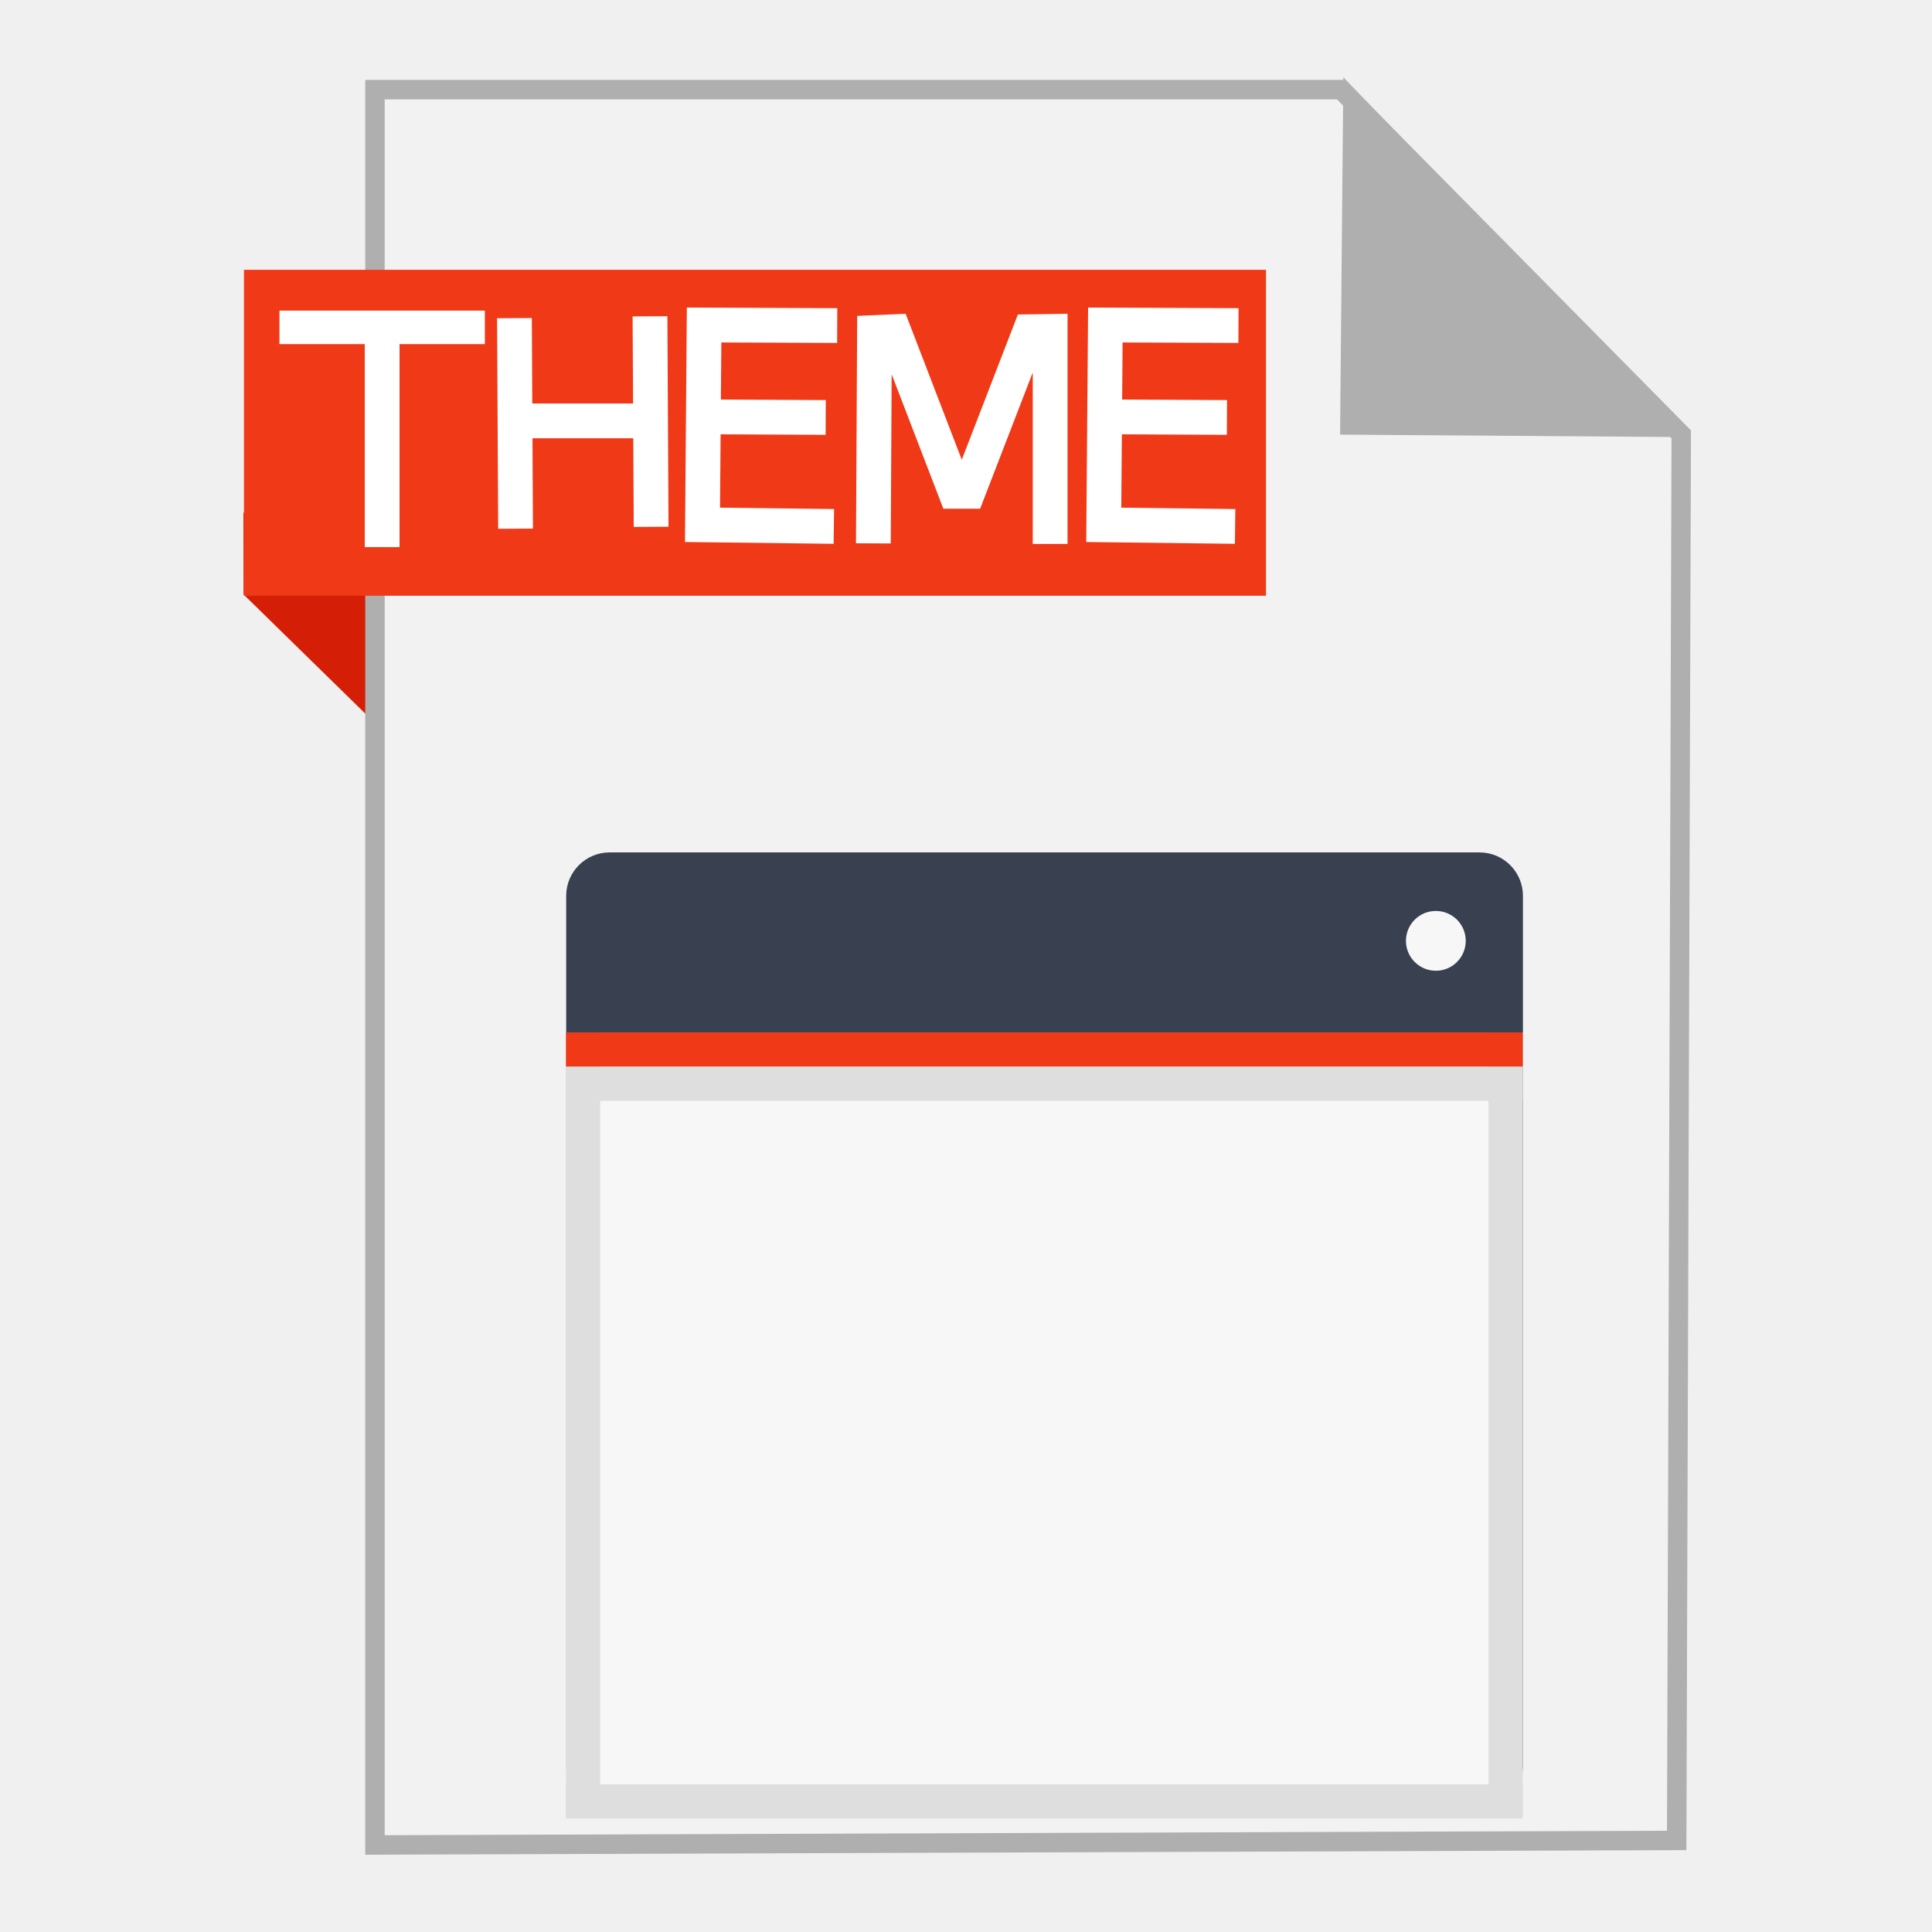
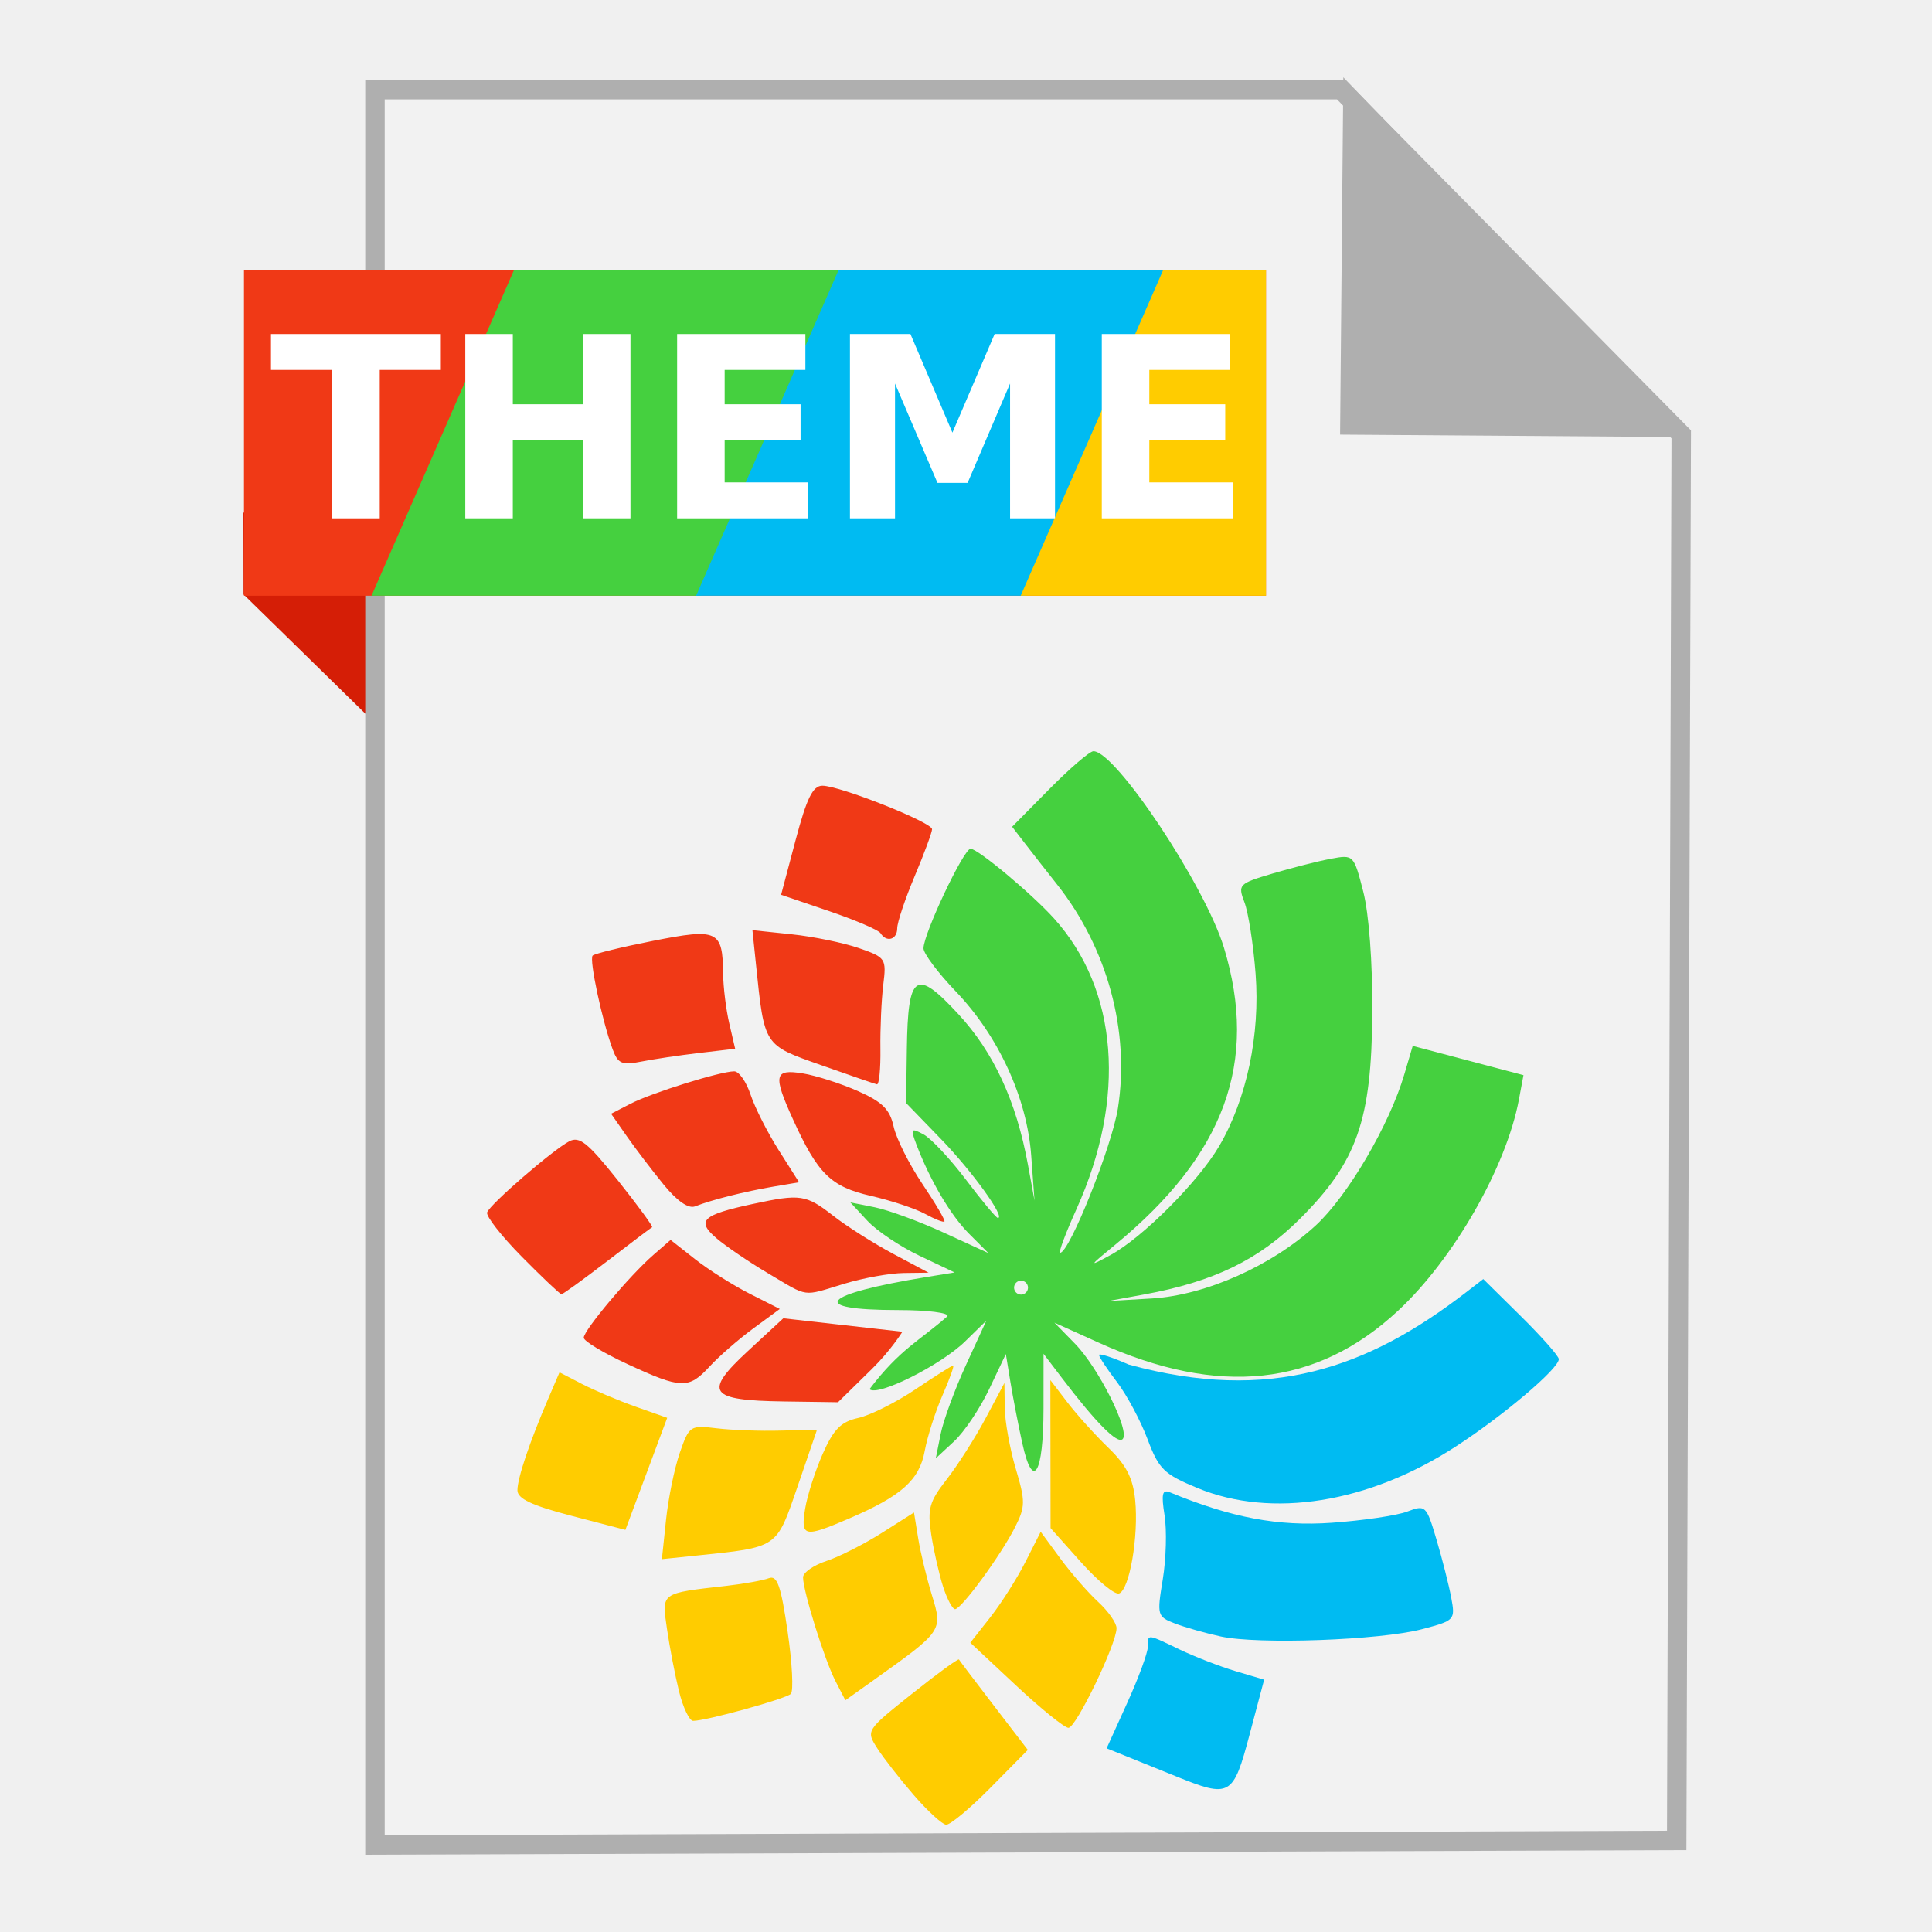
<svg xmlns="http://www.w3.org/2000/svg" width="500" height="500" id="svg2" version="1.1">
  <defs id="defs4" />
  <g id="layer1" transform="translate(0,-552.3622)">
-     <path style="fill:#d51e06;fill-opacity:1;fill-rule:evenodd;stroke:none;stroke-width:1px;stroke-linecap:butt;stroke-linejoin:miter;stroke-opacity:1" d="M 63.039,706.212 116.261,758.311 114.601,685.269 63,685.024 Z" id="path4230" />
-     <path style="fill:#f2f2f2;fill-rule:evenodd;stroke:#afafaf;stroke-width:5.035;stroke-linecap:butt;stroke-linejoin:miter;stroke-miterlimit:4;stroke-dasharray:none;stroke-opacity:1" d="m 97.041,1029.836 336.888,-1.174 1.174,-363.886 -88.037,-89.211 -250.025,0 z" id="path3364" />
-     <path style="fill:#afafaf;fill-opacity:1;fill-rule:evenodd;stroke:#afafaf;stroke-width:5.035;stroke-linecap:butt;stroke-linejoin:miter;stroke-miterlimit:4;stroke-dasharray:none;stroke-opacity:1" d="m 431.519,662.931 -82.164,-0.587 0.759,-83.804 z" id="path4166" />
-     <rect style="fill:#f03916;fill-opacity:1;stroke:none;stroke-width:5;stroke-miterlimit:4;stroke-dasharray:none;stroke-opacity:1" id="rect4228" width="264.496" height="84.351" x="63.14" y="622.188" />
-     <rect style="fill:#394050;fill-opacity:1;fill-rule:nonzero;stroke:none" id="rect4226" width="247.606" height="247.606" x="146.529" y="772.967" ry="11.237" />
-     <rect ry="0" y="819.576" x="146.466" height="203.391" width="247.606" id="rect4230" style="fill:#f7f7f7;fill-opacity:1;fill-rule:nonzero;stroke:none" />
-     <rect ry="7.738" rx="7.738" y="788.115" x="363.858" height="15.475" width="15.475" id="rect4661-1" style="fill:#f7f7f7;fill-opacity:1;stroke:none" />
-     <rect style="fill:#dedede;fill-opacity:1;stroke:none" id="rect4279" width="247.606" height="8.843" x="146.466" y="1014.124" />
-     <rect y="-155.309" x="819.576" height="8.843" width="203.391" id="rect4281" style="fill:#dedede;fill-opacity:1;stroke:none" transform="matrix(0,1,-1,0,0,0)" />
-     <rect transform="matrix(0,1,-1,0,0,0)" style="fill:#dedede;fill-opacity:1;stroke:none" id="rect4283" width="203.391" height="8.843" x="819.576" y="-394.072" />
-     <rect y="819.576" x="146.466" height="8.843" width="247.606" id="rect4649-8" style="fill:#f03916;fill-opacity:1;stroke:none" />
-     <rect style="fill:#dedede;fill-opacity:1;stroke:none" id="rect4285" width="247.606" height="8.843" x="146.466" y="828.419" />
-     <g transform="translate(-23.9011,-5.662111)" id="g4224">
-       <path id="path4207" d="m 122.802,699.615 0,-57.28" style="fill:none;fill-rule:evenodd;stroke:#ffffff;stroke-width:9;stroke-linecap:butt;stroke-linejoin:miter;stroke-miterlimit:4;stroke-dasharray:none;stroke-opacity:1" />
-       <path id="path4207-2" d="m 96.223,642.747 53.159,0" style="fill:none;fill-rule:evenodd;stroke:#ffffff;stroke-width:8.67;stroke-linecap:butt;stroke-linejoin:miter;stroke-miterlimit:4;stroke-dasharray:none;stroke-opacity:1" />
-     </g>
-     <g transform="translate(-178.0644,106.2467)" id="g5001">
-       <path id="path4262-6" d="m 311.203,528.448 0.291,54.49" style="fill:none;fill-rule:evenodd;stroke:#ffffff;stroke-width:9;stroke-linecap:butt;stroke-linejoin:miter;stroke-miterlimit:4;stroke-dasharray:none;stroke-opacity:1" />
-       <path id="path4262-6-5" d="m 346.283,527.974 0.291,54.49" style="fill:none;fill-rule:evenodd;stroke:#ffffff;stroke-width:9;stroke-linecap:butt;stroke-linejoin:miter;stroke-miterlimit:4;stroke-dasharray:none;stroke-opacity:1" />
-       <path id="path4199" d="m 310.893,555.041 36.607,0" style="fill:none;fill-rule:evenodd;stroke:#ffffff;stroke-width:9;stroke-linecap:butt;stroke-linejoin:miter;stroke-miterlimit:4;stroke-dasharray:none;stroke-opacity:1" />
-     </g>
-     <g id="g4182" transform="translate(-164.4026,17.88481)">
-       <path id="path4218" d="m 380.206,670.716 -33.997,-0.412 0.412,-51.717 34.449,0.146" style="fill:none;fill-rule:evenodd;stroke:#ffffff;stroke-width:9;stroke-linecap:butt;stroke-linejoin:miter;stroke-miterlimit:4;stroke-dasharray:none;stroke-opacity:1" />
-       <path id="path4220" d="m 348.952,642.369 29.139,0.146" style="fill:none;fill-rule:evenodd;stroke:#ffffff;stroke-width:9;stroke-linecap:butt;stroke-linejoin:miter;stroke-miterlimit:4;stroke-dasharray:none;stroke-opacity:1" />
-     </g>
-     <path style="fill:none;fill-rule:evenodd;stroke:#ffffff;stroke-width:9;stroke-linecap:butt;stroke-linejoin:miter;stroke-miterlimit:4;stroke-dasharray:none;stroke-opacity:1" d="m 226.027,692.987 0.291,-54.563 5.026,-0.219 15.881,41.305 3.351,0 15.954,-41.305 5.245,-0.073 0,55" id="path4260" />
-     <g id="g4182-9" transform="translate(-60.55647,17.88481)">
-       <path id="path4218-3" d="m 380.206,670.716 -33.997,-0.412 0.412,-51.717 34.449,0.146" style="fill:none;fill-rule:evenodd;stroke:#ffffff;stroke-width:9;stroke-linecap:butt;stroke-linejoin:miter;stroke-miterlimit:4;stroke-dasharray:none;stroke-opacity:1" />
-       <path id="path4220-6" d="m 348.952,642.369 29.139,0.146" style="fill:none;fill-rule:evenodd;stroke:#ffffff;stroke-width:9;stroke-linecap:butt;stroke-linejoin:miter;stroke-miterlimit:4;stroke-dasharray:none;stroke-opacity:1" />
+     <g id="g4277">
+       <path id="path4230" d="M 63.039,706.212 116.261,758.311 114.601,685.269 63,685.024 Z" style="fill:#d51e06;fill-opacity:1;fill-rule:evenodd;stroke:none;stroke-width:1px;stroke-linecap:butt;stroke-linejoin:miter;stroke-opacity:1" />
+       <path id="path3364" d="m 97.041,1029.836 336.888,-1.174 1.174,-363.886 -88.037,-89.211 -250.025,0 z" style="fill:#f2f2f2;fill-rule:evenodd;stroke:#afafaf;stroke-width:5.035;stroke-linecap:butt;stroke-linejoin:miter;stroke-miterlimit:4;stroke-dasharray:none;stroke-opacity:1" />
+       <path id="path4166" d="m 431.519,662.931 -82.164,-0.587 0.759,-83.804 z" style="fill:#afafaf;fill-opacity:1;fill-rule:evenodd;stroke:#afafaf;stroke-width:5.035;stroke-linecap:butt;stroke-linejoin:miter;stroke-miterlimit:4;stroke-dasharray:none;stroke-opacity:1" />
+       <rect y="622.188" x="63.14" height="84.351" width="264.496" id="rect4228" style="fill:#f03916;fill-opacity:1;stroke:none;stroke-width:5;stroke-miterlimit:4;stroke-dasharray:none;stroke-opacity:1" />
+       <g transform="matrix(0.5953605,0,0,0.5953605,101.6611,380.5897)" id="g3371">
+         <path style="fill:#ffcc00;fill-opacity:1" d="m 226.471,1068.836 c -5.997,-6.922 -13.135,-16.069 -15.863,-20.327 -4.955,-7.735 -4.941,-7.757 15.006,-23.655 10.981,-8.752 20.194,-15.489 20.473,-14.969 0.279,0.519 7.13,9.575 15.225,20.125 l 14.717,19.182 -16.196,16.4 c -8.908,9.02 -17.605,16.271 -19.328,16.115 -1.722,-0.157 -8.038,-5.948 -14.035,-12.87 z m 44.336,-47.745 -19.782,-18.505 8.67,-11.02 c 4.768,-6.061 11.654,-16.909 15.301,-24.106 l 6.631,-13.087 8.502,11.573 c 4.676,6.365 12.093,14.876 16.483,18.914 4.389,4.038 7.981,9.178 7.981,11.422 0,6.864 -17.585,43.315 -20.897,43.315 -1.709,0 -12.009,-8.328 -22.89,-18.505 z m -146.406,2.607 c -1.74,-7.078 -4.091,-19.28 -5.225,-27.115 -2.307,-15.938 -3.015,-15.427 25.975,-18.727 7.57,-0.862 15.804,-2.35 18.298,-3.306 3.64,-1.397 5.25,3.174 8.168,23.197 1.999,13.715 2.623,25.911 1.386,27.102 -2.255,2.171 -36.84,11.72 -42.45,11.72 -1.644,0 -4.412,-5.791 -6.152,-12.87 z m 67.992,-4.474 c -4.741,-9.201 -14.069,-39.068 -14.069,-45.049 0,-2.067 4.561,-5.263 10.135,-7.103 5.574,-1.84 16.425,-7.334 24.114,-12.21 l 13.979,-8.866 1.82,11.218 c 1.001,6.17 3.705,17.35 6.009,24.845 4.698,15.285 4.583,15.453 -24.906,36.468 l -12.757,9.091 z m 46.819,-40.949 c -1.746,-5.413 -4.068,-15.62 -5.159,-22.682 -1.728,-11.174 -0.855,-14.289 6.725,-24.013 4.79,-6.145 12.393,-18.082 16.894,-26.527 l 8.185,-15.354 0.143,10.806 c 0.078,5.943 2.233,17.845 4.788,26.448 4.239,14.276 4.208,16.506 -0.362,25.532 -6.095,12.04 -23.194,35.407 -26.003,35.536 -1.12,0.051 -3.465,-4.335 -5.211,-9.748 z m 59.892,-10.733 -13.192,-14.779 -0.043,-32.16 -0.043,-32.16 7.439,9.713 c 4.091,5.342 12.102,14.216 17.803,19.72 7.782,7.513 10.679,13.172 11.629,22.711 1.564,15.708 -2.481,39.094 -7.023,40.608 -1.857,0.619 -9.313,-5.525 -16.569,-13.654 z M 118.762,949.181 c 0.988,-9.397 3.683,-22.52 5.989,-29.162 4.075,-11.739 4.524,-12.036 16.013,-10.626 6.501,0.798 18.975,1.247 27.719,0.997 8.744,-0.25 15.845,-0.237 15.78,0.027 -0.065,0.265 -3.857,11.331 -8.428,24.592 -9.206,26.709 -8.161,26.005 -44.088,29.726 l -14.781,1.531 1.796,-17.085 z m -41.125,-1.756 c -17.281,-4.506 -23.469,-7.433 -23.469,-11.101 0,-5.242 5.217,-20.756 13.403,-39.856 l 4.887,-11.402 9.782,5.07 c 5.38,2.789 15.914,7.238 23.408,9.888 l 13.627,4.818 -9.085,24.351 -9.085,24.351 z m 101.587,-3.042 c 0.93,-5.734 4.378,-16.497 7.66,-23.918 4.719,-10.668 7.951,-13.928 15.439,-15.573 5.209,-1.144 16.385,-6.733 24.836,-12.421 8.451,-5.687 15.834,-10.341 16.406,-10.341 0.572,0 -1.502,5.791 -4.607,12.87 -3.106,7.078 -6.591,17.997 -7.745,24.265 -2.33,12.659 -10.129,19.594 -33.108,29.444 -19.32,8.281 -20.869,7.926 -18.881,-4.327 z" id="path3371-7" />
+         <path style="fill:#45d03f;fill-opacity:1" d="m 273.62,915.863 c -1.764,-8.046 -4.091,-20.057 -5.173,-26.692 l -1.966,-12.063 -7.266,15.288 c -3.996,8.408 -10.847,18.606 -15.224,22.662 l -7.958,7.374 2.118,-10.599 c 1.165,-5.829 6.101,-19.285 10.969,-29.901 l 8.851,-19.302 -9.188,8.983 c -10.63,10.393 -38.205,24.168 -41.558,20.761 13.24,-17.487 21.84,-21.064 33.849,-31.683 0.916,-1.482 -8.659,-2.693 -21.287,-2.693 -39.762,0 -33.877,-6.849 12.361,-14.387 l 12.063,-1.966 -15.288,-7.266 c -8.408,-3.996 -18.606,-10.847 -22.662,-15.224 l -7.374,-7.958 10.599,2.118 c 5.829,1.165 19.33,6.122 30.002,11.016 l 19.403,8.898 -8.352,-8.352 c -8.059,-8.059 -16.972,-23.163 -22.955,-38.9 -2.626,-6.907 -2.361,-7.278 3.113,-4.348 3.291,1.761 11.611,10.656 18.49,19.767 6.878,9.11 13.101,16.564 13.828,16.564 3.461,0 -11.217,-20.354 -24.761,-34.335 l -15.141,-15.63 0.336,-23.653 c 0.464,-32.722 3.879,-35.01 22.386,-15 15.373,16.622 25.178,37.842 30.24,65.442 l 2.862,15.605 -1.437,-19.584 c -1.837,-25.037 -14.215,-51.949 -32.829,-71.375 -7.693,-8.028 -13.986,-16.427 -13.986,-18.664 0,-6.338 17.467,-43.301 20.462,-43.301 3.172,0 26.547,19.525 36.253,30.282 27.934,30.96 31.572,78.123 9.75,126.427 -4.703,10.409 -7.887,18.926 -7.077,18.926 4.021,0 22.517,-46.265 25.119,-62.835 5.259,-33.481 -4.569,-69.622 -26.454,-97.285 -4.449,-5.623 -10.664,-13.564 -13.811,-17.646 l -5.722,-7.422 16.217,-16.421 c 8.92,-9.032 17.527,-16.421 19.128,-16.421 9.691,0 48.576,58.526 56.738,85.396 15.102,49.721 0.342,90.007 -47.329,129.175 -11.547,9.487 -11.639,9.695 -1.976,4.434 13.948,-7.593 38.142,-31.843 47.217,-47.33 11.968,-20.421 17.878,-48.394 15.841,-74.971 -0.966,-12.6 -3.133,-26.529 -4.815,-30.954 -2.959,-7.782 -2.559,-8.194 12.213,-12.58 8.399,-2.494 19.769,-5.379 25.266,-6.41 9.938,-1.864 10.018,-1.784 14.146,14.291 2.475,9.638 4.06,30.84 3.924,52.505 -0.293,46.828 -6.593,64.841 -31.326,89.574 -17.935,17.935 -37.561,27.479 -67.912,33.026 l -15.605,2.852 18.922,-1.117 c 23.455,-1.385 52.352,-14.256 71.377,-31.793 13.887,-12.8 31.967,-43.645 38.449,-65.592 l 3.667,-12.417 24.07,6.36 24.07,6.36 -1.981,10.594 c -5.49,29.36 -28.372,69.348 -52.542,91.821 -35.435,32.947 -77.891,37.474 -130.128,13.874 l -19.238,-8.692 8.92,9.123 c 10.303,10.538 24.094,38.133 20.735,41.491 -2.286,2.286 -11.543,-7.034 -26.411,-26.59 l -7.979,-10.495 -0.012,23.738 c -0.015,28.653 -4.61,36.181 -9.227,15.117 z m 2.485,-67.622 c 0,-1.666 -1.363,-3.028 -3.028,-3.028 -1.666,0 -3.028,1.363 -3.028,3.028 0,1.665 1.363,3.028 3.028,3.028 1.666,0 3.028,-1.363 3.028,-3.028 z" id="path3371-3" />
+         <path style="fill:#00bbf2;fill-opacity:1" d="m 340.3,1060.62 c -7.495,-3.035 -17.314,-7.003 -21.821,-8.818 l -8.195,-3.299 8.952,-19.742 c 4.923,-10.858 8.952,-21.816 8.952,-24.351 0,-5.726 -0.521,-5.768 13.815,1.124 6.559,3.153 17.512,7.396 24.341,9.428 l 12.417,3.695 -6.336,23.882 c -7.153,26.962 -8.425,27.678 -32.124,18.081 z m 19.683,-60.715 c -6.662,-1.445 -15.673,-3.999 -20.025,-5.675 -7.673,-2.955 -7.832,-3.535 -5.262,-19.178 1.458,-8.872 1.805,-21.404 0.771,-27.848 -1.472,-9.181 -0.989,-11.35 2.234,-10.02 26.863,11.087 47.166,14.913 70.428,13.271 13.534,-0.955 28.299,-3.14 32.811,-4.856 7.981,-3.034 8.326,-2.705 12.738,12.152 2.494,8.399 5.374,19.743 6.399,25.208 1.831,9.759 1.603,10.005 -12.777,13.776 -18.203,4.773 -71.08,6.693 -87.318,3.17 z m -10.198,-64.546 c -14.611,-6.041 -16.808,-8.193 -21.728,-21.279 -3.011,-8.007 -8.982,-19.158 -13.271,-24.78 -4.288,-5.622 -7.797,-10.918 -7.797,-11.768 0,-0.85 5.8,1.02 12.888,4.155 61.496,16.788 103.961,1.545 146.708,-31.447 l 7.422,-5.722 16.421,16.217 c 9.032,8.92 16.421,17.29 16.421,18.6 0,4.125 -24.105,24.558 -44.839,38.008 -37.857,24.558 -80.028,31.328 -112.226,18.016 z" id="path3371-6" />
+         <path style="fill:#f03916;fill-opacity:1" d="m 221.392,867.612 c 0,0 -4.994,8.007 -13.111,15.97 l -14.758,14.478 -23.653,-0.336 c -32.544,-0.462 -34.978,-3.908 -15.488,-21.937 l 15.367,-14.215 51.586,5.828 z m -119.473,13.84 c -10.409,-4.817 -18.926,-9.96 -18.926,-11.429 0,-3.278 19.957,-27.021 30.232,-35.968 l 7.52,-6.548 10.649,8.376 c 5.857,4.607 16.538,11.36 23.735,15.008 l 13.087,6.631 -11.573,8.502 c -6.365,4.676 -14.876,12.093 -18.914,16.483 -9.128,9.924 -12.287,9.83 -35.811,-1.056 z M 56.039,834.771 c -8.882,-8.993 -15.648,-17.661 -15.038,-19.261 1.382,-3.622 28.274,-26.908 35.605,-30.831 4.487,-2.401 8.098,0.483 21.224,16.952 8.7,10.915 15.393,20.074 14.874,20.353 -0.519,0.279 -9.346,6.949 -19.614,14.823 -10.269,7.874 -19.173,14.316 -19.787,14.316 -0.614,0 -8.383,-7.358 -17.264,-16.351 z m 107.201,7.325 c -8.328,-4.933 -18.475,-11.828 -22.55,-15.323 -8.906,-7.638 -6.214,-10.166 15.885,-14.92 20.666,-4.445 23.021,-4.095 34.934,5.201 5.869,4.58 17.581,12.011 26.026,16.512 l 15.354,8.185 -10.874,0.143 c -5.981,0.079 -17.564,2.172 -25.74,4.652 -18.55,5.627 -15.277,6.068 -33.034,-4.451 z m 68.13,-25.91 c -4.161,-2.287 -14.793,-5.815 -23.627,-7.841 -17.379,-3.985 -23.051,-9.586 -33.887,-33.466 -8.646,-19.052 -8.047,-21.773 4.352,-19.761 5.734,0.93 16.497,4.378 23.918,7.66 10.668,4.719 13.928,7.951 15.573,15.439 1.144,5.209 6.77,16.439 12.501,24.956 5.732,8.517 10.042,15.865 9.579,16.328 -0.463,0.463 -4.247,-1.029 -8.408,-3.316 z M 117.673,803.391 c -5.075,-6.225 -12.279,-15.687 -16.008,-21.025 l -6.78,-9.707 8.438,-4.348 c 9.235,-4.759 39.097,-14.091 45.091,-14.091 2.067,0 5.263,4.561 7.103,10.135 1.84,5.574 7.334,16.425 12.21,24.114 l 8.866,13.979 -11.218,1.902 c -12.365,2.097 -26.909,5.763 -33.93,8.553 -2.92,1.16 -7.839,-2.238 -13.77,-9.513 z m 68.403,-51.898 c -24.961,-8.81 -24.522,-8.128 -28.222,-43.85 l -1.531,-14.781 17.085,1.796 c 9.397,0.988 22.52,3.683 29.162,5.989 11.74,4.076 12.036,4.522 10.621,16.013 -0.8,6.501 -1.356,18.975 -1.234,27.719 0.122,8.744 -0.57,15.715 -1.537,15.492 -0.967,-0.223 -11.923,-3.993 -24.345,-8.378 z m -90.481,-6.748 c -4.588,-12.352 -10.329,-39.23 -8.722,-40.837 0.844,-0.844 12.694,-3.733 26.333,-6.42 28.12,-5.54 30.164,-4.575 30.376,14.338 0.065,5.829 1.268,15.542 2.672,21.585 l 2.554,10.986 -15.656,1.84 c -8.611,1.012 -19.984,2.706 -25.273,3.764 -8.232,1.646 -10.002,0.889 -12.284,-5.256 z M 212.014,694.178 c -0.852,-1.378 -10.928,-5.699 -22.391,-9.602 l -20.842,-7.096 6.29,-23.709 c 4.866,-18.34 7.509,-23.709 11.672,-23.709 7.548,0 47.66,15.919 47.66,18.914 0,1.356 -3.407,10.56 -7.57,20.452 -4.164,9.893 -7.571,20.072 -7.571,22.62 0,4.935 -4.666,6.305 -7.248,2.128 z" id="path3371-7-5" />
+       </g>
+       <path id="rect3396" d="m 133.051,622.188 -36.9,84.35 85.238,0 36.9,-84.35 -85.238,0 z" style="opacity:1;fill:#45d03f;fill-opacity:1;stroke:none;stroke-width:0.5;stroke-linecap:round;stroke-miterlimit:4;stroke-dasharray:none;stroke-opacity:1" />
+       <path id="path4199" d="m 217.051,622.188 -36.9,84.35 85.238,0 36.9,-84.35 -85.238,0 z" style="opacity:1;fill:#00bbf2;fill-opacity:1;stroke:none;stroke-width:0.5;stroke-linecap:round;stroke-miterlimit:4;stroke-dasharray:none;stroke-opacity:1" />
+       <path id="path4201" d="m 301.051,622.188 -36.9,84.35 63.486,0 0,-84.35 -26.586,0 z" style="opacity:1;fill:#ffcc00;fill-opacity:1;stroke:none;stroke-width:0.5;stroke-linecap:round;stroke-miterlimit:4;stroke-dasharray:none;stroke-opacity:1" />
+       <g id="flowRoot3377" style="font-style:normal;font-weight:normal;font-size:40px;line-height:125%;font-family:sans-serif;letter-spacing:0px;word-spacing:0px;fill:#ffffff;fill-opacity:1;stroke:none;stroke-width:1px;stroke-linecap:butt;stroke-linejoin:miter;stroke-opacity:1" transform="matrix(1.635755,0,0,1.635755,-52.211,497.4036)">
+         <path id="path3386" style="font-style:normal;font-variant:normal;font-weight:bold;font-stretch:normal;font-family:sans-serif;-inkscape-font-specification:'sans-serif Bold';fill:#ffffff" d="m 74.791,86.446 26.875,0 0,5.684 -9.668,0 0,23.477 -7.52,0 0,-23.477 -9.688,0 0,-5.684 z" />
+         <path id="path3388" style="font-style:normal;font-variant:normal;font-weight:bold;font-stretch:normal;font-family:sans-serif;-inkscape-font-specification:'sans-serif Bold';fill:#ffffff" d="m 105.533,86.446 7.52,0 0,11.113 11.094,0 0,-11.113 7.52,0 0,29.16 -7.52,0 0,-12.363 -11.094,0 0,12.363 -7.52,0 0,-29.16 z" />
+         <path id="path3390" style="font-style:normal;font-variant:normal;font-weight:bold;font-stretch:normal;font-family:sans-serif;-inkscape-font-specification:'sans-serif Bold';fill:#ffffff" d="m 139.049,86.446 20.293,0 0,5.684 -12.773,0 0,5.43 12.012,0 0,5.684 -12.012,0 0,6.68 13.203,0 0,5.684 -20.723,0 0,-29.16 z" />
+         <path id="path3392" style="font-style:normal;font-variant:normal;font-weight:bold;font-stretch:normal;font-family:sans-serif;-inkscape-font-specification:'sans-serif Bold';fill:#ffffff" d="m 166.393,86.446 9.57,0 6.641,15.605 6.68,-15.605 9.551,0 0,29.16 -7.109,0 0,-21.328 -6.719,15.723 -4.766,0 -6.719,-15.723 0,21.328 -7.129,0 0,-29.16 z" />
+         <path id="path3394" style="font-style:normal;font-variant:normal;font-weight:bold;font-stretch:normal;font-family:sans-serif;-inkscape-font-specification:'sans-serif Bold';fill:#ffffff" d="m 206.236,86.446 20.293,0 0,5.684 -12.773,0 0,5.43 12.012,0 0,5.684 -12.012,0 0,6.68 13.203,0 0,5.684 -20.723,0 0,-29.16 z" />
+       </g>
    </g>
  </g>
</svg>
